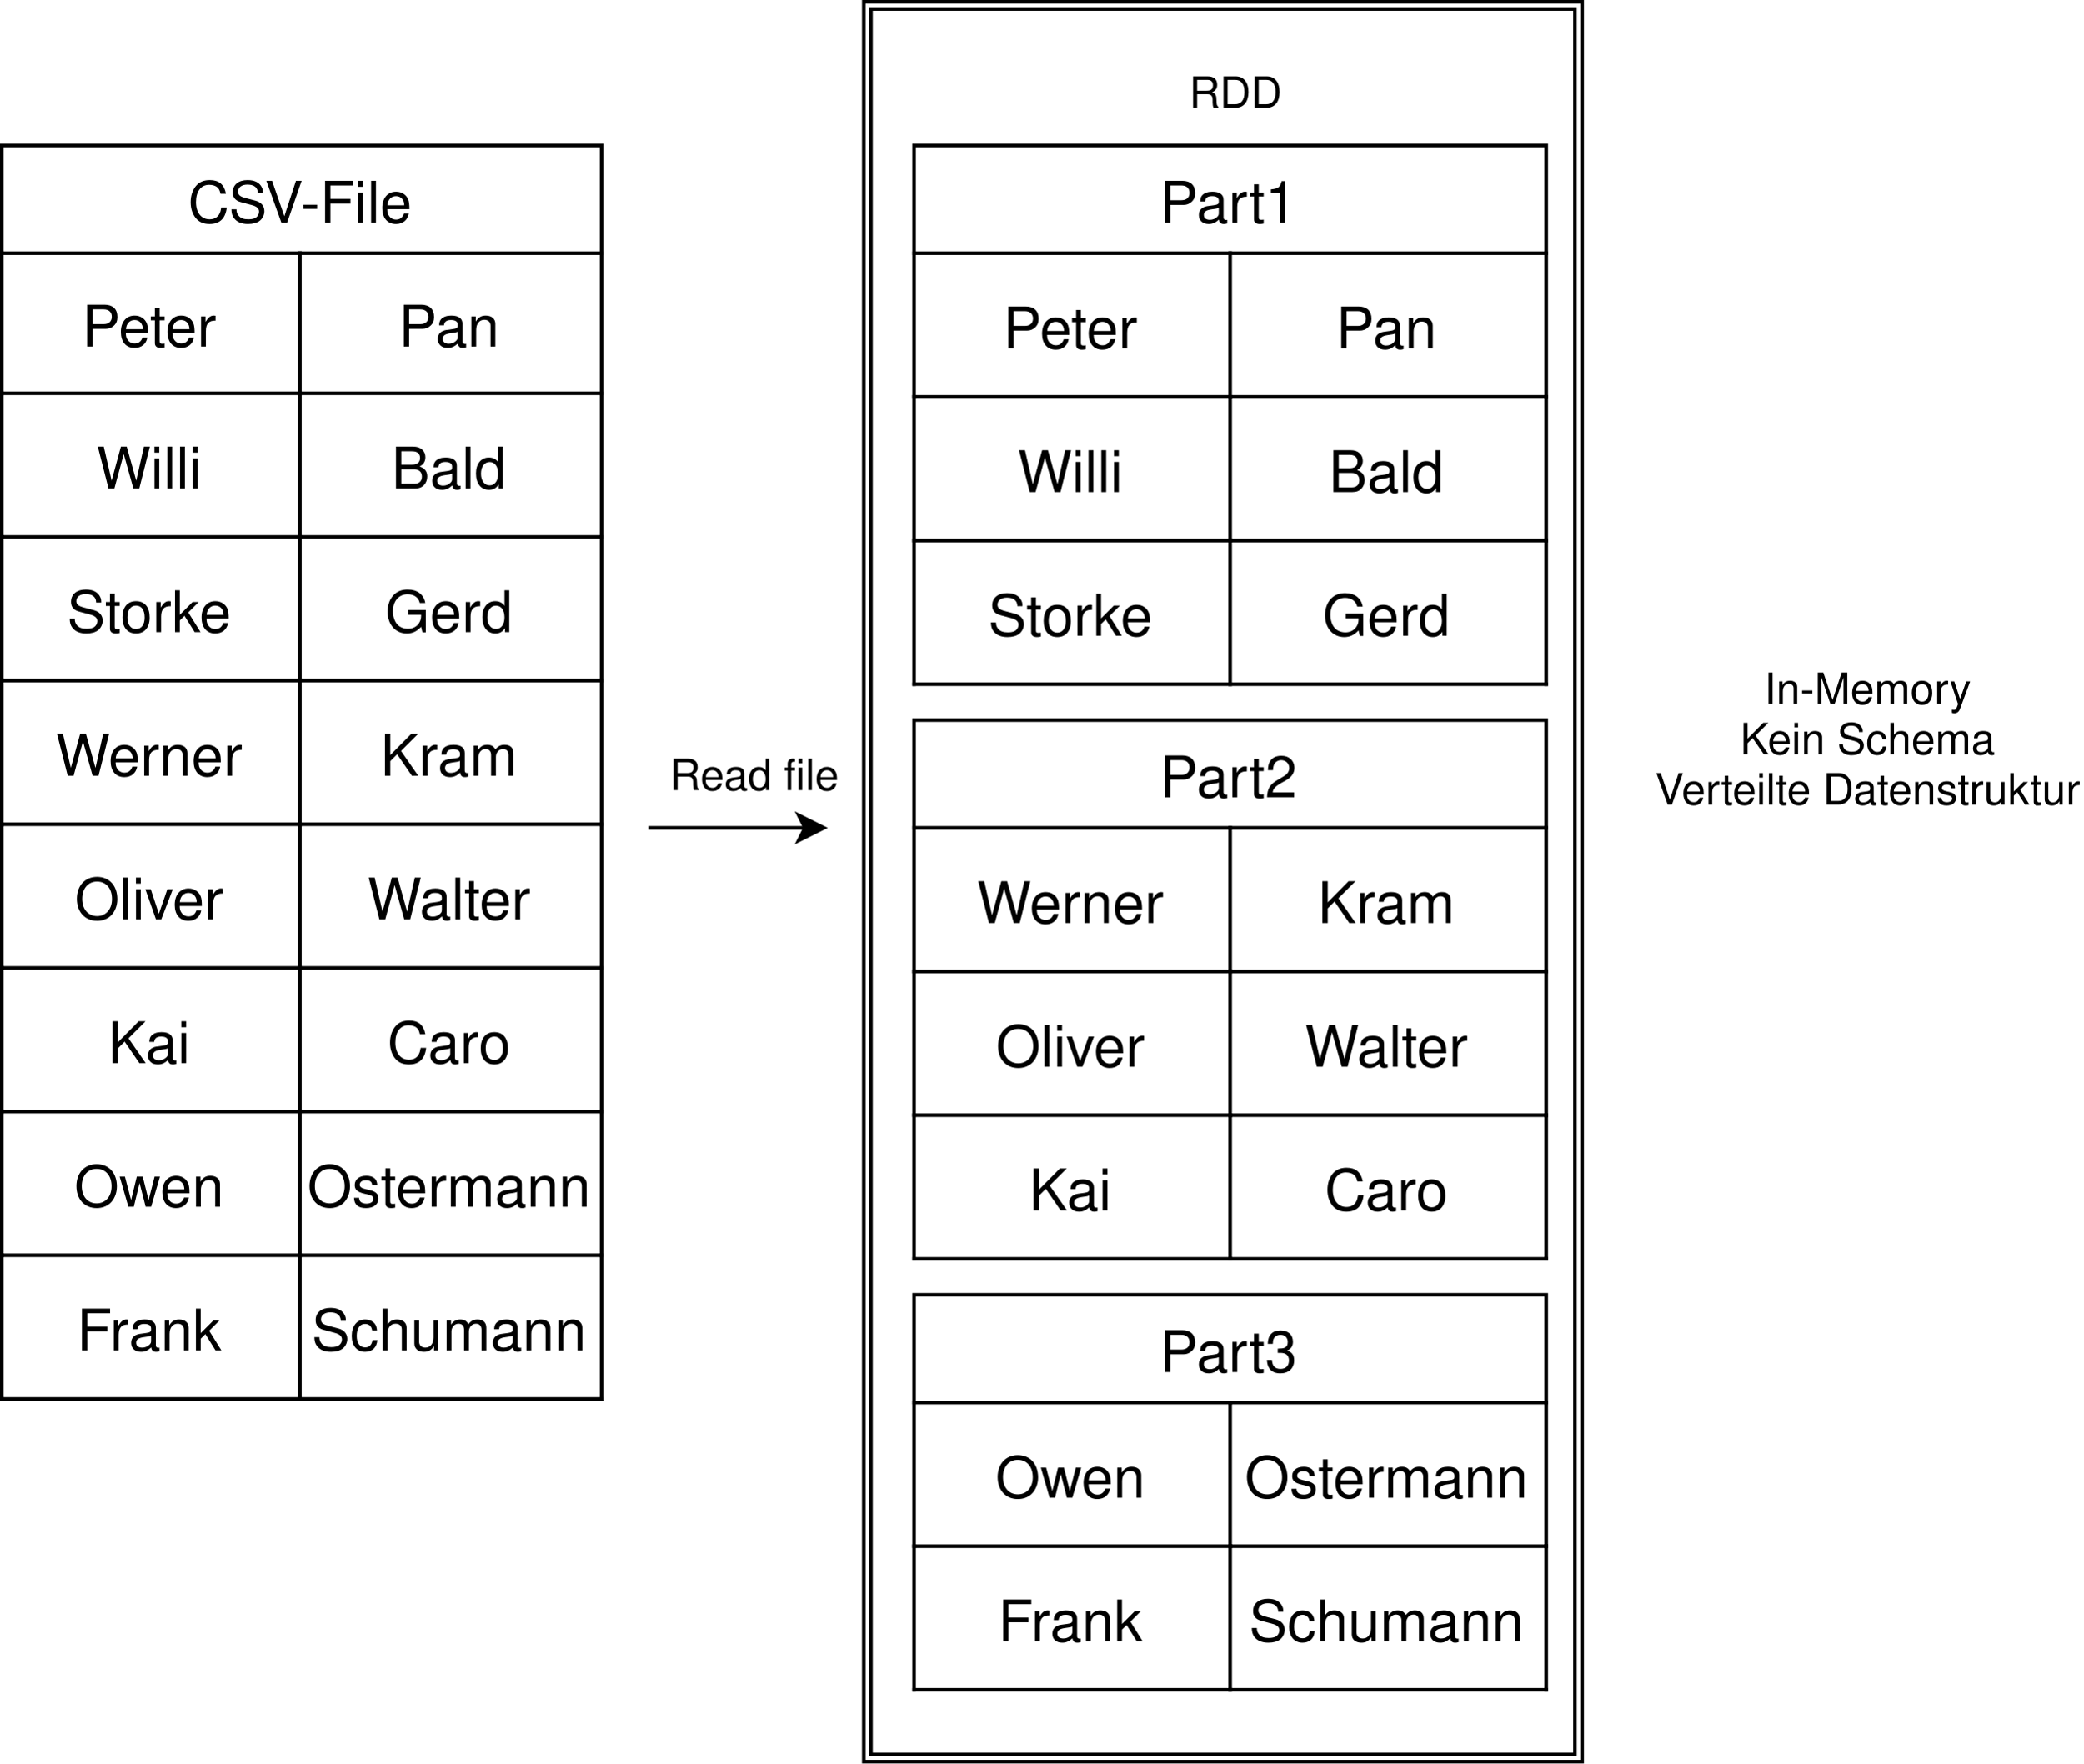
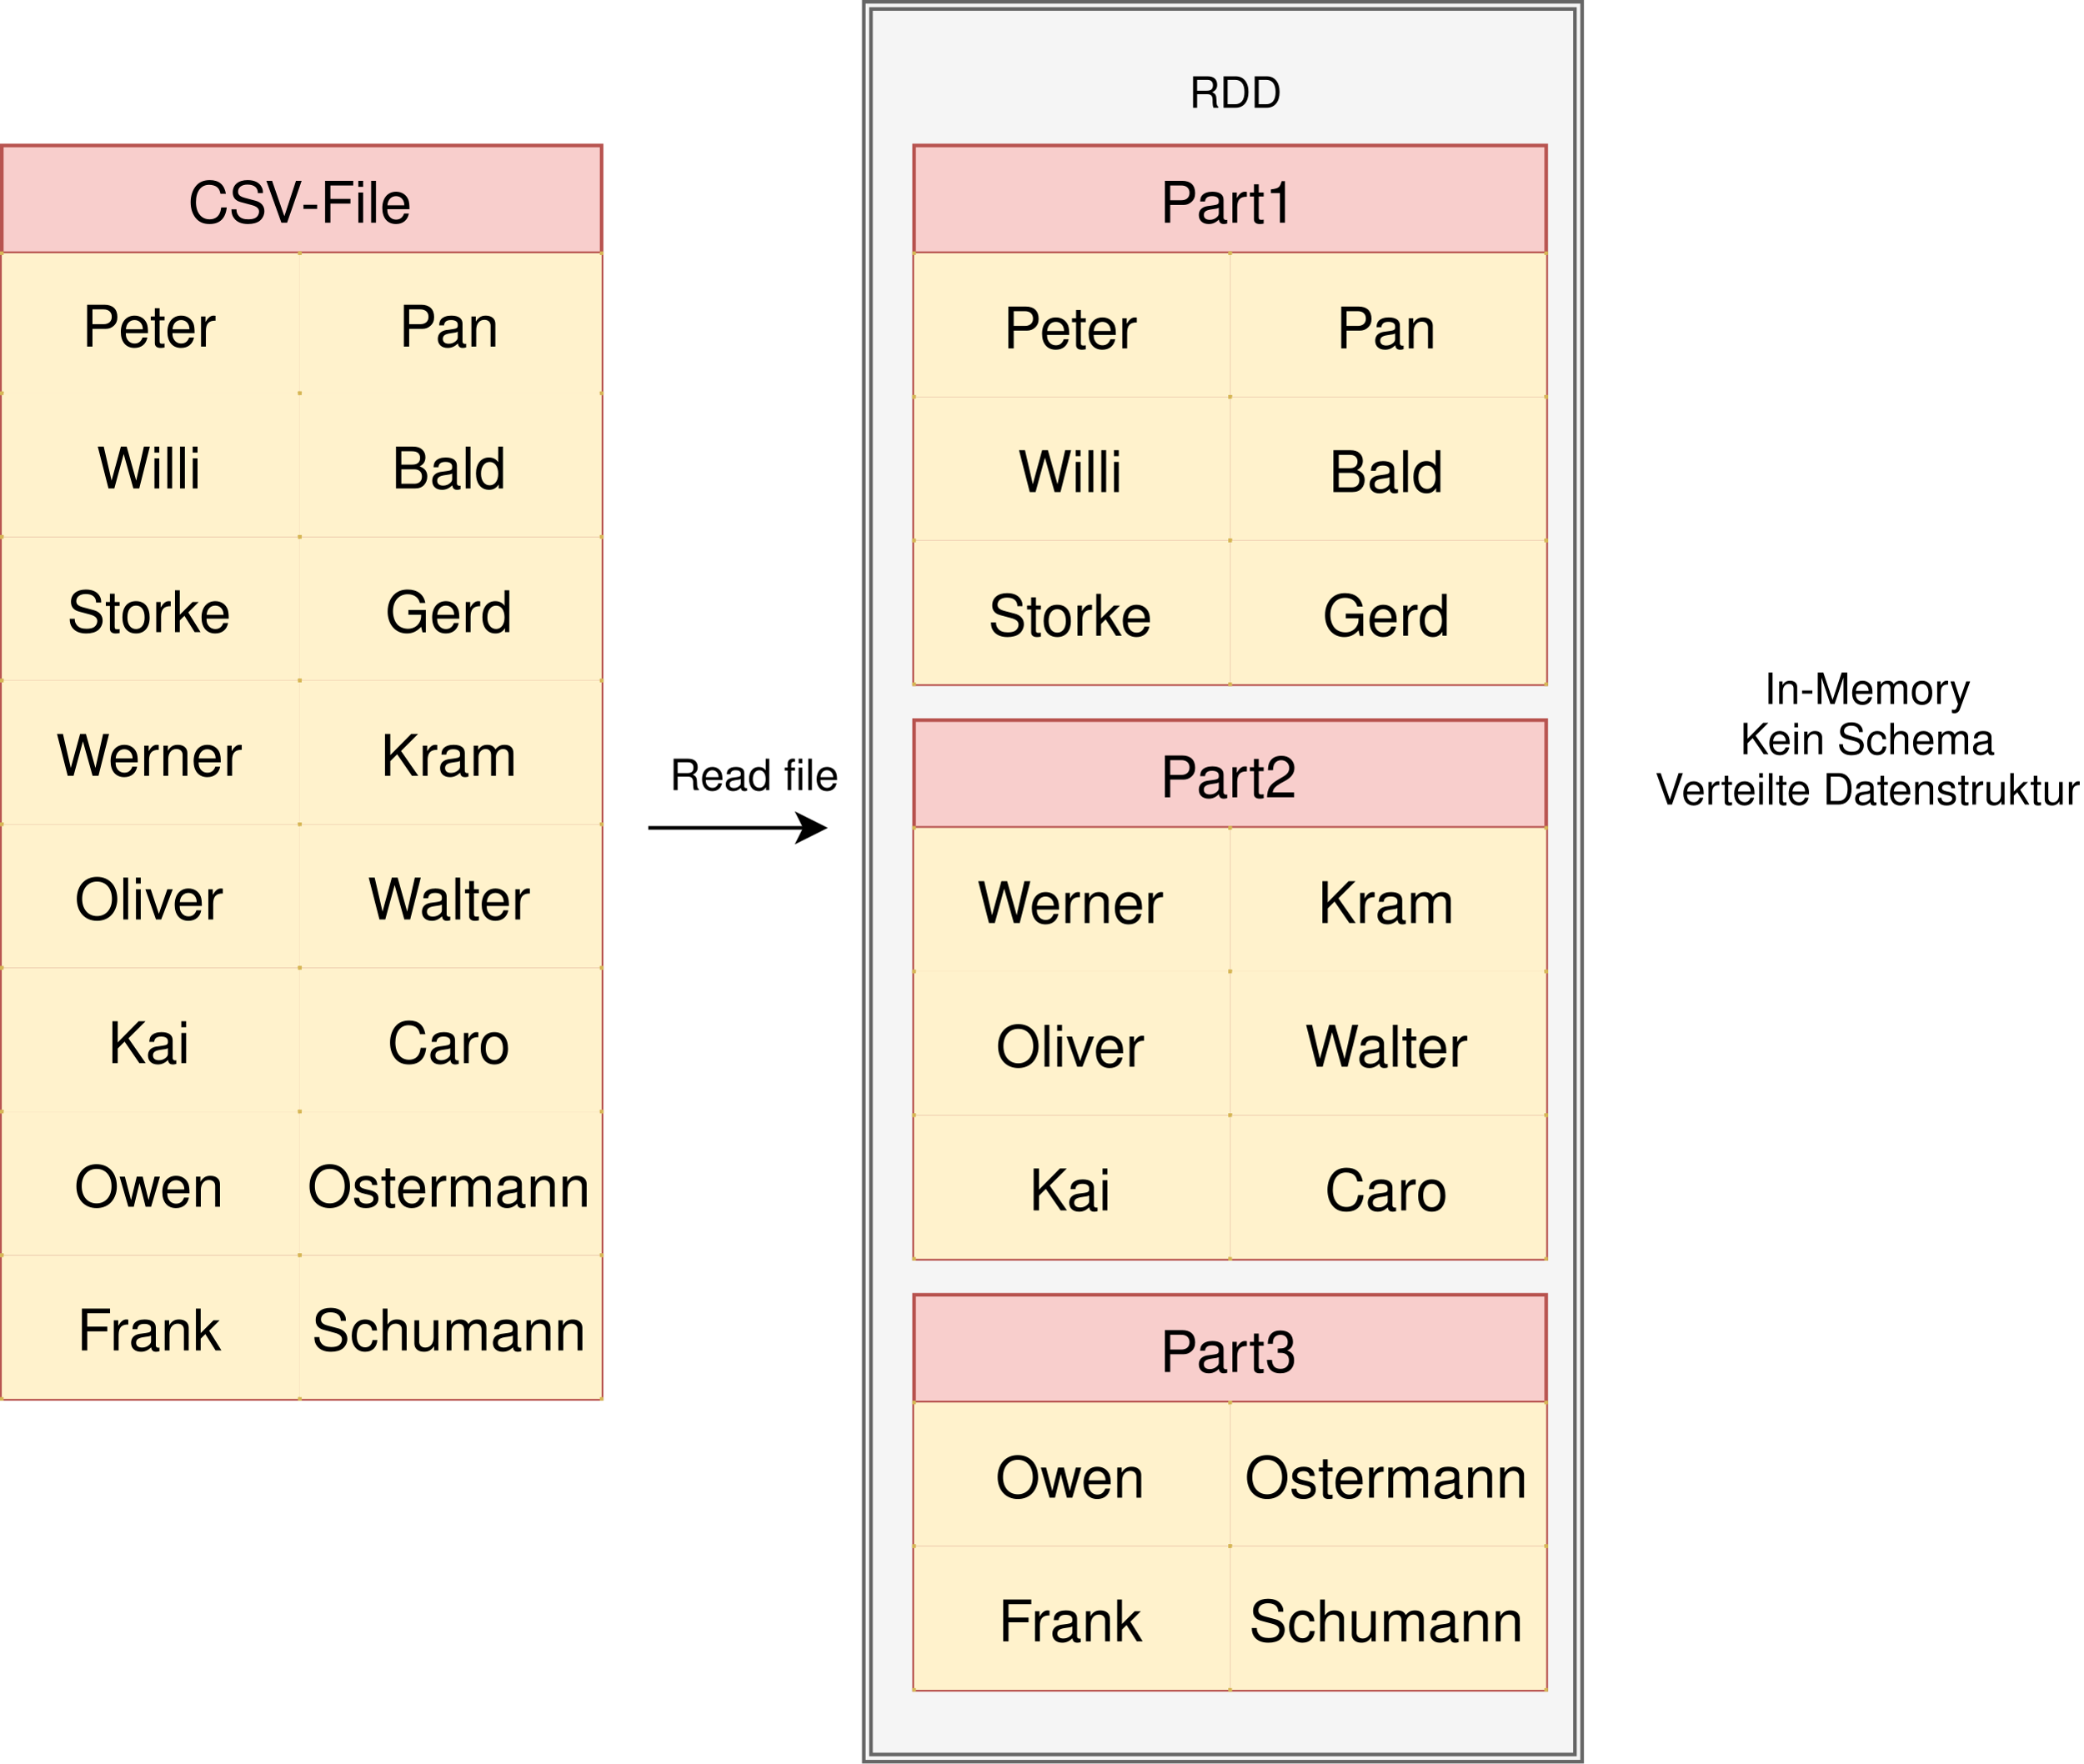
- <svg xmlns="http://www.w3.org/2000/svg" version="1.1" width="580px" height="491px" viewBox="-0.5 -0.5 580 491" content="&lt;mxfile host=&quot;pupil-a.bin-ich-tot.de&quot; modified=&quot;2023-09-08T16:28:42.628Z&quot; agent=&quot;Mozilla/5.0 (X11; Linux x86_64) AppleWebKit/537.36 (KHTML, like Gecko) Chrome/114.0.0.0 Safari/537.36&quot; version=&quot;21.1.6&quot; etag=&quot;kqNbU2of04SEZgEYY5vb&quot; type=&quot;embed&quot;&gt;&lt;diagram id=&quot;WVf_TN7A5TzZ4Coh2TMu&quot; name=&quot;Page-1&quot;&gt;7V1tc5s4EP41/tgbQPglH2sn6d30Ou0kN81n1ci2JgJ5hBw7/fUngTAmCwlJGeIgzWSmZhEL2mf3kbRoywgt4sMXgbebbzwibBR40WGELkdB4Pv+RP2jJY+5ZDz1csFa0Mg0KgW39DcxwqLZjkYkrTSUnDNJt1XhkicJWcqKDAvB99VmK86qd93iNQGC2yVmUHpHI7nJpbNgWsr/JnS9Ke7sTy7yMzEuGpuepBsc8f2JCF2N0EJwLvNf8WFBmDZeYZf8uuuGs8cHEySRrS4IDRQPmO1M78yTyceiu+oht/onOSid84jvfmVnfHUg+C6JiFbmqSOjighJDo0P5B+7qfyD8JhI8aiamAtQaCyzLw0beEa2OTFqeGGE2IC5Puoq+6t+mC43dN8HvV/c/vx0TVUHm6wgcdb9eSqxkMY3ke698jaJaUKEsc2SM4a3Kc2tlbXYUBb9ix/5ThaKiiOlTvB7suCM6+sjssI7puUrpdXcRYVNJzb2C3ua8KsxuT+ZQpOj8KIDkwftHS6z0I2Oj/mGC/pbG5gZW56aPzve05jhRAUejp6I5jwjGg9YmSYbIqi2suRb04KRlTQ/f3EpeWwOhLGDV4tsJPj2PyzWpGiyoowVt0l4oh1my2kiM8uN5+pPGX3h/TUejVWPF+rYL4/Vn24u5IIn6omVU2m1BKdyT9K3O0WDVxgvQG29oAsnQMAJfhCpIqfJE1Q/JMXsRrE5TtZZ/BlyxyUITeByZZgVy2h2Q6OIJPX4vM4HMjSJuHogOaj+m2EJ6mE5wWGGXgeDUVZa69XaMFN9S7BUsaMIPgXYHp+zHdwhhBsnDmzAzAU0p2iFnWLfQlvH2L9iguH4vke+L+akL/F92MU8awqc4E4ZjFpJAZM38f1zMLye759q6zjmZwDuOVZrLIf2Gwn/D8Bvoa1b8IulrSP8MyN83+uR8QO4sr6VXNw3r6sHTAInqZ2hUn4R5Cd4fyHCSspvQnvAlD92lH+elB/2SflwpXennMzOrE4eEsOmfLio+ypw7NC2gfKPk0lH8e9M8bM+8zg+XNx9Z/TBTo43MTBokvdrXpHeZbdwiFtC9BNH9OdA9EHQJ9F7NZM7bGe+3rMgYe/BjP0CC+7wtoTjkeP4s+D4Xl/KenBbxvc9sXNfRh4BAyd5mKb9nqo7xDhxoNvC9F4j0o7pe91t2SvTw0X8tcDJvZ1RP/y3sb4XAMBvl5udvUxv3TtZv81Ge5JEn3U9jDpaMpymdDmqr+kgEaiIebHa4KT745oCjkImCMOSPlTVP2PhH9opSuiCWbWY4biPvVCR8p1YEnNVaVKgCKEXFMlsxAGK3oRNzf53FX3+82Pzk3H4YxWdoHFYMW9d0cl0At3EH3cxANbsQHfzoJ7mQQ2T7GfKTur8oJvXV3AFZG/dSR4Tz8+DZp0Ogi20dT0Iwj0ptlaeNMF9qIIzKPRhVtux/lmw/rRX1r8AbmBv9UkeE8Nm/ZoSBGvrT5rwHjDtFyzvaP/caP+4f6wX3g/gKtveGhQTFQMnfrjMt7UKpRHvIRN/3WpPyBfYf1BpteP/ldNPXq2mBsANtf0MtUHDNqX3yKsFcKFtb+mPCYqBj7RwTW1r8U8j3gMeaRFcYTvePwve7zWzhuC+EovLgVCLjSUfPvBhbsXicqAmxIfM/DCp4pj/LJi/3+QagqkWWwuEUIu94x8+7OHOCWsLhJrwHjLr12fWXigbGlRmDU3aZtb8TvjVZdbea5xFZ5RZQzCzZm2NFrIgr4ZgXs3uGq0m0Ac82IYuuXam1N9rci10RVslMKEFubUQ5tasLtpqwnzI1A9n/TeXlwB9mX+Kp4qrQasGQMzoWmF7uSQaGSXQlqdLzD6bE7FCP/Odzr/nE/rVVVRNjqpYV1W+SdAJgcK58z/Jp28k5lqRom3k615+JVTFl6dCjcT4RP5T95sqfNXJS4WwHmd293IHU90fB45x8dWkAo6LPvGAc9sbPRUJvFXdB5c+jlVBDWLNJpyOrKoOy6+D5QxTfmMNXf0P&lt;/diagram&gt;&lt;/mxfile&gt;">
+ <svg xmlns="http://www.w3.org/2000/svg" version="1.1" width="580px" height="491px" viewBox="-0.5 -0.5 580 491" content="&lt;mxfile host=&quot;pupil-a.bin-ich-tot.de&quot; modified=&quot;2023-09-10T07:42:49.684Z&quot; agent=&quot;Mozilla/5.0 (X11; Linux x86_64) AppleWebKit/537.36 (KHTML, like Gecko) Chrome/114.0.0.0 Safari/537.36&quot; etag=&quot;umuzk3tuo8HLpajMXfsb&quot; version=&quot;21.1.6&quot; type=&quot;embed&quot;&gt;&lt;diagram id=&quot;WVf_TN7A5TzZ4Coh2TMu&quot; name=&quot;Page-1&quot;&gt;7V1tc5s4EP41/tgbQGA7Hxs7yd30OukkN81nBWRbExl5ZDl2+utPAvGWxQm0lDoWiWdiFhBon919pEUbRmi2PtwIvFl95RFhI8+JDiM0H3me60zH6o+WvKSSYOKkgqWgkTmoENzTHyQ700h3NCLbyoGScybppioMeRyTUFZkWAi+rx624Kx61Q1eEiC4DzGD0gcayVUqnXqTQv43octVdmV3fJHuWePsYNOT7QpHfF8SoasRmgnOZfptfZgRppWX6SU97/rI3vzGBIlloxN8A8UzZjvTO3Nn8iXrrrrJjf5KDqrNy4jvHpM9rtoQfBdHRDfmqK0FZWzGGRfJeWgR6F8t57EsydMfJd9KwZ9Iac84+VF7YD9M156JkORQEpl+3RC+JlK8qEPMXuQbHe8LiDzHyFYlePwLI8TGLJZ5W4Xm1BejvCOKdIEeZ/ffP11Tpapj+pQ4UaRSAxbSWDnSelR2KzGNiTBaDjljeLOlqd6TI1aURf/iF76TWUPZFtTq4zTwA8fgYK7jjmvwmoYkDLvRvptp2rh4DRjueALBQP5FB2B4zY060d2d9sHLFRf0h1Y9M1ouA5Ns7+ma4Vg5N45eiS55EswcoH8ar4igGhfJN+YIRhbSfH3kUvK12RBGD04t5pHgm/+wWJLskDJ8MY+1KW04jWWiueBSfZTSZ85fwShQPZ6pbbfYVh99uFCOGas7VuammyV4K/dkK2uMpcYomluFsQLU1Aq6MAIEjOAbkcqnjlmC6pqkmN0pxsDxMvFMQyC4AAE4VzR+HAdaP1ypYcGSYL6iUUTiGgdbLLzEwdqZQgIqEVfPJMXWbYaO1xidEhxT1A4N01ihtNatYab6FmOpXEhxyRZAnN9nM9R9iDqOB8yPxekMoTJofqcm0KC1jk2gxZBmiP49Rv9sFPxe9Pe7GI9NgBE8KIVRayLBuDE678Trt9BoH/1ft9ax608B6pdYTe4G0H8t/P+CDTRorVsbyKbWQ/g/sfDvOj3Gfw/Ox+8lF0/HZ+NnFgtyN7CKADJfL8F+Q4Q1BNAC9DMmgGAggNMkAL9PAoCzwAdlZPbkf3I3sIsA4Lzvi8DrAXSLCCAfaA4B/w8H/GmfGR8XTvxuGX22J+Lndm9XyHdrnr0+JJcYgLcr7I+HsH8KYd/z+gz7Ts2ID9uT53fsTPQ7MNM/w4IPsNsV8dEQ8U8i4vf6aNeBazxu98SeRR6Z1dsW8mFe93arrrDG8YC9ZXHfOQr4EPd7Xc/Za9yH8/xrgeMne5zfyme6ruMB3O/D1c6uuD882dUBCloCsAASR591jY/aChnebqnGqFqnUqPfVESiSuHPm24V1JSSZDJBGJb0mVQaf0PD37RRFNB502rxRL5uPmtiy3ciJOasQqWgIYTeaUgm/AMa+ilsatbbKyd032bqV6x8LuUvKPAriq8rf5mMoQG5QRdEWbMIfhgv/Y7xUvPB+BsFMHV20M0DMThhsqsCJveDduOlaacs2aC1rlkSLn2xqQamBeqHKkZnZQQwQT5wwElwwKRXDrgAZmBXHUzuB3ZxQE0VhFWVMC1gP2MSyGL+QAKnRgL5arVeWMCDc3O7qmEKT7CMBmAmwKZ6mDawnzMN1E0IhXyHCyxJzeX/E6if3FxNgcJAyb+Bkr3mC6T+RG7Og9Nzu8qTCkewjJHhhNymAqU2sJ8xIyM4PR9Y4CRYoNfsHIIrWiwrWcodwS4WQDAxY1nJUgvgz5kHYGJm4IGT4IF+E3QI5mlsKmJCP7ei/cN7P1ygYVURUwvYz5kD6rNz75Q2WZKdQ+Om2Tm3kzg8ZOd64WN02tk5BLNzVlWYITtzcwjm5uyrMGuB/RmTsj8k6E6UCHpN0Pm2l5z5dubnfJifs67krAX050wEcEZwN58DI5Dpy5Gq8JqIWhNkMaNLBfA8JBoZJdBKpiFmn82OtTKBxIQaVq41B8l3qzOsmjxXNueqvLOhk3AKx9X/xJ++kjXXDakgjlzdyy+EKjdzlMeRNS7Jv+tOUoWv2jlXCGvW2T3JHcyafxw4guztUxkcF33iAQe8d3pg4jmLuhdXfRytggrKmkU+HWlVbRbva0sjTPHWO3T1Pw==&lt;/diagram&gt;&lt;/mxfile&gt;">
  <defs>
    <clipPath id="mx-clip-0-70-83-39-0">
      <rect x="0" y="70" width="83" height="39" />
    </clipPath>
    <clipPath id="mx-clip-83-70-84-39-0">
      <rect x="83" y="70" width="84" height="39" />
    </clipPath>
    <clipPath id="mx-clip-0-109-83-40-0">
      <rect x="0" y="109" width="83" height="40" />
    </clipPath>
    <clipPath id="mx-clip-83-109-84-40-0">
      <rect x="83" y="109" width="84" height="40" />
    </clipPath>
    <clipPath id="mx-clip-0-149-83-40-0">
      <rect x="0" y="149" width="83" height="40" />
    </clipPath>
    <clipPath id="mx-clip-83-149-84-40-0">
      <rect x="83" y="149" width="84" height="40" />
    </clipPath>
    <clipPath id="mx-clip-0-189-83-40-0">
      <rect x="0" y="189" width="83" height="40" />
    </clipPath>
    <clipPath id="mx-clip-83-189-84-40-0">
      <rect x="83" y="189" width="84" height="40" />
    </clipPath>
    <clipPath id="mx-clip-0-229-83-40-0">
      <rect x="0" y="229" width="83" height="40" />
    </clipPath>
    <clipPath id="mx-clip-83-229-84-40-0">
      <rect x="83" y="229" width="84" height="40" />
    </clipPath>
    <clipPath id="mx-clip-0-269-83-40-0">
      <rect x="0" y="269" width="83" height="40" />
    </clipPath>
    <clipPath id="mx-clip-83-269-84-40-0">
      <rect x="83" y="269" width="84" height="40" />
    </clipPath>
    <clipPath id="mx-clip-0-309-83-40-0">
      <rect x="0" y="309" width="83" height="40" />
    </clipPath>
    <clipPath id="mx-clip-83-309-84-40-0">
      <rect x="83" y="309" width="84" height="40" />
    </clipPath>
    <clipPath id="mx-clip-0-349-83-40-0">
      <rect x="0" y="349" width="83" height="40" />
    </clipPath>
    <clipPath id="mx-clip-83-349-84-40-0">
      <rect x="83" y="349" width="84" height="40" />
    </clipPath>
    <clipPath id="mx-clip-254-70-88-40-0">
      <rect x="254" y="70" width="88" height="40" />
    </clipPath>
    <clipPath id="mx-clip-342-70-88-40-0">
      <rect x="342" y="70" width="88" height="40" />
    </clipPath>
    <clipPath id="mx-clip-254-110-88-40-0">
      <rect x="254" y="110" width="88" height="40" />
    </clipPath>
    <clipPath id="mx-clip-342-110-88-40-0">
      <rect x="342" y="110" width="88" height="40" />
    </clipPath>
    <clipPath id="mx-clip-254-150-88-40-0">
      <rect x="254" y="150" width="88" height="40" />
    </clipPath>
    <clipPath id="mx-clip-342-150-88-40-0">
      <rect x="342" y="150" width="88" height="40" />
    </clipPath>
    <clipPath id="mx-clip-254-230-88-40-0">
      <rect x="254" y="230" width="88" height="40" />
    </clipPath>
    <clipPath id="mx-clip-342-230-88-40-0">
      <rect x="342" y="230" width="88" height="40" />
    </clipPath>
    <clipPath id="mx-clip-254-270-88-40-0">
      <rect x="254" y="270" width="88" height="40" />
    </clipPath>
    <clipPath id="mx-clip-342-270-88-40-0">
      <rect x="342" y="270" width="88" height="40" />
    </clipPath>
    <clipPath id="mx-clip-254-310-88-40-0">
      <rect x="254" y="310" width="88" height="40" />
    </clipPath>
    <clipPath id="mx-clip-342-310-88-40-0">
      <rect x="342" y="310" width="88" height="40" />
    </clipPath>
    <clipPath id="mx-clip-254-390-88-40-0">
      <rect x="254" y="390" width="88" height="40" />
    </clipPath>
    <clipPath id="mx-clip-342-390-88-40-0">
      <rect x="342" y="390" width="88" height="40" />
    </clipPath>
    <clipPath id="mx-clip-254-430-88-40-0">
      <rect x="254" y="430" width="88" height="40" />
    </clipPath>
    <clipPath id="mx-clip-342-430-88-40-0">
      <rect x="342" y="430" width="88" height="40" />
    </clipPath>
  </defs>
  <g>
    <g id="cell-146">
-       <rect x="240" y="0" width="200" height="490" fill="rgb(255, 255, 255)" stroke="rgb(0, 0, 0)" pointer-events="all" />
-       <rect x="242" y="2" width="196" height="486" fill="rgb(255, 255, 255)" stroke="rgb(0, 0, 0)" pointer-events="all" />
+       <rect x="240" y="0" width="200" height="490" fill="#f5f5f5" stroke="#666666" pointer-events="all" />
+       <rect x="242" y="2" width="196" height="486" fill="#f5f5f5" stroke="#666666" pointer-events="all" />
    </g>
    <g id="cell-11">
-       <path d="M 0 70 L 0 40 L 167 40 L 167 70" fill="rgb(255, 255, 255)" stroke="rgb(0, 0, 0)" stroke-miterlimit="10" pointer-events="all" />
-       <path d="M 0 70 L 0 389 L 167 389 L 167 70" fill="none" stroke="rgb(0, 0, 0)" stroke-miterlimit="10" pointer-events="none" />
-       <path d="M 0 70 L 167 70" fill="none" stroke="rgb(0, 0, 0)" stroke-miterlimit="10" pointer-events="none" />
-       <path d="M 0 109 L 83 109 L 167 109" fill="none" stroke="rgb(0, 0, 0)" stroke-miterlimit="10" pointer-events="none" />
-       <path d="M 0 149 L 83 149 L 167 149" fill="none" stroke="rgb(0, 0, 0)" stroke-miterlimit="10" pointer-events="none" />
-       <path d="M 0 189 L 83 189 L 167 189" fill="none" stroke="rgb(0, 0, 0)" stroke-miterlimit="10" pointer-events="none" />
-       <path d="M 0 229 L 83 229 L 167 229" fill="none" stroke="rgb(0, 0, 0)" stroke-miterlimit="10" pointer-events="none" />
-       <path d="M 0 269 L 83 269 L 167 269" fill="none" stroke="rgb(0, 0, 0)" stroke-miterlimit="10" pointer-events="none" />
-       <path d="M 0 309 L 83 309 L 167 309" fill="none" stroke="rgb(0, 0, 0)" stroke-miterlimit="10" pointer-events="none" />
-       <path d="M 0 349 L 83 349 L 167 349" fill="none" stroke="rgb(0, 0, 0)" stroke-miterlimit="10" pointer-events="none" />
-       <path d="M 83 70 L 83 109 L 83 149 L 83 189 L 83 229 L 83 269 L 83 309 L 83 349 L 83 389" fill="none" stroke="rgb(0, 0, 0)" stroke-miterlimit="10" pointer-events="none" />
+       <path d="M 0 70 L 0 40 L 167 40 L 167 70" fill="#f8cecc" stroke="#b85450" stroke-miterlimit="10" pointer-events="all" />
+       <path d="M 0 70 L 0 389 L 167 389 L 167 70" fill="none" stroke="#b85450" stroke-miterlimit="10" pointer-events="none" />
+       <path d="M 0 70 L 167 70" fill="none" stroke="#b85450" stroke-miterlimit="10" pointer-events="none" />
+       <path d="M 0 109 L 83 109 L 167 109" fill="none" stroke="#b85450" stroke-miterlimit="10" pointer-events="none" />
+       <path d="M 0 149 L 83 149 L 167 149" fill="none" stroke="#b85450" stroke-miterlimit="10" pointer-events="none" />
+       <path d="M 0 189 L 83 189 L 167 189" fill="none" stroke="#b85450" stroke-miterlimit="10" pointer-events="none" />
+       <path d="M 0 229 L 83 229 L 167 229" fill="none" stroke="#b85450" stroke-miterlimit="10" pointer-events="none" />
+       <path d="M 0 269 L 83 269 L 167 269" fill="none" stroke="#b85450" stroke-miterlimit="10" pointer-events="none" />
+       <path d="M 0 309 L 83 309 L 167 309" fill="none" stroke="#b85450" stroke-miterlimit="10" pointer-events="none" />
+       <path d="M 0 349 L 83 349 L 167 349" fill="none" stroke="#b85450" stroke-miterlimit="10" pointer-events="none" />
+       <path d="M 83 70 L 83 109 L 83 149 L 83 189 L 83 229 L 83 269 L 83 309 L 83 349 L 83 389" fill="none" stroke="#b85450" stroke-miterlimit="10" pointer-events="none" />
      <g fill="rgb(0, 0, 0)" font-family="Helvetica" pointer-events="none" text-anchor="middle" font-size="16px">
        <text x="83" y="61.5">CSV-File</text>
      </g>
    </g>
    <g id="cell-13">
-       <path d="M 0 70 M 83 70 M 83 109 M 0 109" fill="none" stroke="rgb(0, 0, 0)" stroke-linecap="square" stroke-miterlimit="10" pointer-events="none" />
+       <rect x="0" y="70" width="83" height="39" fill="#fff2cc" stroke="none" pointer-events="none" />
+       <path d="M 0 70 M 83 70 M 83 109 M 0 109" fill="none" stroke="#d6b656" stroke-linecap="square" stroke-miterlimit="10" pointer-events="none" />
      <g fill="rgb(0, 0, 0)" font-family="Helvetica" pointer-events="none" clip-path="url(#mx-clip-0-70-83-39-0)" text-anchor="middle" font-size="16px">
        <text x="41" y="96">Peter</text>
      </g>
    </g>
    <g id="cell-14">
-       <path d="M 83 70 M 167 70 M 167 109 M 83 109" fill="none" stroke="rgb(0, 0, 0)" stroke-linecap="square" stroke-miterlimit="10" pointer-events="none" />
+       <rect x="83" y="70" width="84" height="39" fill="#fff2cc" stroke="none" pointer-events="none" />
+       <path d="M 83 70 M 167 70 M 167 109 M 83 109" fill="none" stroke="#d6b656" stroke-linecap="square" stroke-miterlimit="10" pointer-events="none" />
      <g fill="rgb(0, 0, 0)" font-family="Helvetica" pointer-events="none" clip-path="url(#mx-clip-83-70-84-39-0)" text-anchor="middle" font-size="16px">
        <text x="124.5" y="96">Pan</text>
      </g>
    </g>
    <g id="cell-17">
-       <path d="M 0 109 M 83 109 M 83 149 M 0 149" fill="none" stroke="rgb(0, 0, 0)" stroke-linecap="square" stroke-miterlimit="10" pointer-events="none" />
+       <rect x="0" y="109" width="83" height="40" fill="#fff2cc" stroke="none" pointer-events="none" />
+       <path d="M 0 109 M 83 109 M 83 149 M 0 149" fill="none" stroke="#d6b656" stroke-linecap="square" stroke-miterlimit="10" pointer-events="none" />
      <g fill="rgb(0, 0, 0)" font-family="Helvetica" pointer-events="none" clip-path="url(#mx-clip-0-109-83-40-0)" text-anchor="middle" font-size="16px">
        <text x="41" y="135.5">Willi</text>
      </g>
    </g>
    <g id="cell-18">
-       <path d="M 83 109 M 167 109 M 167 149 M 83 149" fill="none" stroke="rgb(0, 0, 0)" stroke-linecap="square" stroke-miterlimit="10" pointer-events="none" />
+       <rect x="83" y="109" width="84" height="40" fill="#fff2cc" stroke="none" pointer-events="none" />
+       <path d="M 83 109 M 167 109 M 167 149 M 83 149" fill="none" stroke="#d6b656" stroke-linecap="square" stroke-miterlimit="10" pointer-events="none" />
      <g fill="rgb(0, 0, 0)" font-family="Helvetica" pointer-events="none" clip-path="url(#mx-clip-83-109-84-40-0)" text-anchor="middle" font-size="16px">
        <text x="124.5" y="135.5">Bald</text>
      </g>
    </g>
    <g id="cell-21">
-       <path d="M 0 149 M 83 149 M 83 189 M 0 189" fill="none" stroke="rgb(0, 0, 0)" stroke-linecap="square" stroke-miterlimit="10" pointer-events="none" />
+       <rect x="0" y="149" width="83" height="40" fill="#fff2cc" stroke="none" pointer-events="none" />
+       <path d="M 0 149 M 83 149 M 83 189 M 0 189" fill="none" stroke="#d6b656" stroke-linecap="square" stroke-miterlimit="10" pointer-events="none" />
      <g fill="rgb(0, 0, 0)" font-family="Helvetica" pointer-events="none" clip-path="url(#mx-clip-0-149-83-40-0)" text-anchor="middle" font-size="16px">
        <text x="41" y="175.5">Storke</text>
      </g>
    </g>
    <g id="cell-22">
-       <path d="M 83 149 M 167 149 M 167 189 M 83 189" fill="none" stroke="rgb(0, 0, 0)" stroke-linecap="square" stroke-miterlimit="10" pointer-events="none" />
+       <rect x="83" y="149" width="84" height="40" fill="#fff2cc" stroke="none" pointer-events="none" />
+       <path d="M 83 149 M 167 149 M 167 189 M 83 189" fill="none" stroke="#d6b656" stroke-linecap="square" stroke-miterlimit="10" pointer-events="none" />
      <g fill="rgb(0, 0, 0)" font-family="Helvetica" pointer-events="none" clip-path="url(#mx-clip-83-149-84-40-0)" text-anchor="middle" font-size="16px">
        <text x="124.5" y="175.5">Gerd</text>
      </g>
    </g>
    <g id="cell-26">
-       <path d="M 0 189 M 83 189 M 83 229 M 0 229" fill="none" stroke="rgb(0, 0, 0)" stroke-linecap="square" stroke-miterlimit="10" pointer-events="none" />
+       <rect x="0" y="189" width="83" height="40" fill="#fff2cc" stroke="none" pointer-events="none" />
+       <path d="M 0 189 M 83 189 M 83 229 M 0 229" fill="none" stroke="#d6b656" stroke-linecap="square" stroke-miterlimit="10" pointer-events="none" />
      <g fill="rgb(0, 0, 0)" font-family="Helvetica" pointer-events="none" clip-path="url(#mx-clip-0-189-83-40-0)" text-anchor="middle" font-size="16px">
        <text x="41" y="215.5">Werner</text>
      </g>
    </g>
    <g id="cell-27">
-       <path d="M 83 189 M 167 189 M 167 229 M 83 229" fill="none" stroke="rgb(0, 0, 0)" stroke-linecap="square" stroke-miterlimit="10" pointer-events="none" />
+       <rect x="83" y="189" width="84" height="40" fill="#fff2cc" stroke="none" pointer-events="none" />
+       <path d="M 83 189 M 167 189 M 167 229 M 83 229" fill="none" stroke="#d6b656" stroke-linecap="square" stroke-miterlimit="10" pointer-events="none" />
      <g fill="rgb(0, 0, 0)" font-family="Helvetica" pointer-events="none" clip-path="url(#mx-clip-83-189-84-40-0)" text-anchor="middle" font-size="16px">
        <text x="124.5" y="215.5">Kram</text>
      </g>
    </g>
    <g id="cell-110">
-       <path d="M 0 229 M 83 229 M 83 269 M 0 269" fill="none" stroke="rgb(0, 0, 0)" stroke-linecap="square" stroke-miterlimit="10" pointer-events="none" />
+       <rect x="0" y="229" width="83" height="40" fill="#fff2cc" stroke="none" pointer-events="none" />
+       <path d="M 0 229 M 83 229 M 83 269 M 0 269" fill="none" stroke="#d6b656" stroke-linecap="square" stroke-miterlimit="10" pointer-events="none" />
      <g fill="rgb(0, 0, 0)" font-family="Helvetica" pointer-events="none" clip-path="url(#mx-clip-0-229-83-40-0)" text-anchor="middle" font-size="16px">
        <text x="41" y="255.5">Oliver</text>
      </g>
    </g>
    <g id="cell-111">
-       <path d="M 83 229 M 167 229 M 167 269 M 83 269" fill="none" stroke="rgb(0, 0, 0)" stroke-linecap="square" stroke-miterlimit="10" pointer-events="none" />
+       <rect x="83" y="229" width="84" height="40" fill="#fff2cc" stroke="none" pointer-events="none" />
+       <path d="M 83 229 M 167 229 M 167 269 M 83 269" fill="none" stroke="#d6b656" stroke-linecap="square" stroke-miterlimit="10" pointer-events="none" />
      <g fill="rgb(0, 0, 0)" font-family="Helvetica" pointer-events="none" clip-path="url(#mx-clip-83-229-84-40-0)" text-anchor="middle" font-size="16px">
        <text x="124.5" y="255.5">Walter</text>
      </g>
    </g>
    <g id="cell-107">
-       <path d="M 0 269 M 83 269 M 83 309 M 0 309" fill="none" stroke="rgb(0, 0, 0)" stroke-linecap="square" stroke-miterlimit="10" pointer-events="none" />
+       <rect x="0" y="269" width="83" height="40" fill="#fff2cc" stroke="none" pointer-events="none" />
+       <path d="M 0 269 M 83 269 M 83 309 M 0 309" fill="none" stroke="#d6b656" stroke-linecap="square" stroke-miterlimit="10" pointer-events="none" />
      <g fill="rgb(0, 0, 0)" font-family="Helvetica" pointer-events="none" clip-path="url(#mx-clip-0-269-83-40-0)" text-anchor="middle" font-size="16px">
        <text x="41" y="295.5">Kai</text>
      </g>
    </g>
    <g id="cell-108">
-       <path d="M 83 269 M 167 269 M 167 309 M 83 309" fill="none" stroke="rgb(0, 0, 0)" stroke-linecap="square" stroke-miterlimit="10" pointer-events="none" />
+       <rect x="83" y="269" width="84" height="40" fill="#fff2cc" stroke="none" pointer-events="none" />
+       <path d="M 83 269 M 167 269 M 167 309 M 83 309" fill="none" stroke="#d6b656" stroke-linecap="square" stroke-miterlimit="10" pointer-events="none" />
      <g fill="rgb(0, 0, 0)" font-family="Helvetica" pointer-events="none" clip-path="url(#mx-clip-83-269-84-40-0)" text-anchor="middle" font-size="16px">
        <text x="124.5" y="295.5">Caro</text>
      </g>
    </g>
    <g id="cell-104">
-       <path d="M 0 309 M 83 309 M 83 349 M 0 349" fill="none" stroke="rgb(0, 0, 0)" stroke-linecap="square" stroke-miterlimit="10" pointer-events="none" />
+       <rect x="0" y="309" width="83" height="40" fill="#fff2cc" stroke="none" pointer-events="none" />
+       <path d="M 0 309 M 83 309 M 83 349 M 0 349" fill="none" stroke="#d6b656" stroke-linecap="square" stroke-miterlimit="10" pointer-events="none" />
      <g fill="rgb(0, 0, 0)" font-family="Helvetica" pointer-events="none" clip-path="url(#mx-clip-0-309-83-40-0)" text-anchor="middle" font-size="16px">
        <text x="41" y="335.5">Owen</text>
      </g>
    </g>
    <g id="cell-105">
-       <path d="M 83 309 M 167 309 M 167 349 M 83 349" fill="none" stroke="rgb(0, 0, 0)" stroke-linecap="square" stroke-miterlimit="10" pointer-events="none" />
+       <rect x="83" y="309" width="84" height="40" fill="#fff2cc" stroke="none" pointer-events="none" />
+       <path d="M 83 309 M 167 309 M 167 349 M 83 349" fill="none" stroke="#d6b656" stroke-linecap="square" stroke-miterlimit="10" pointer-events="none" />
      <g fill="rgb(0, 0, 0)" font-family="Helvetica" pointer-events="none" clip-path="url(#mx-clip-83-309-84-40-0)" text-anchor="middle" font-size="16px">
        <text x="124.5" y="335.5">Ostermann</text>
      </g>
    </g>
    <g id="cell-101">
-       <path d="M 0 349 M 83 349 M 83 389 M 0 389" fill="none" stroke="rgb(0, 0, 0)" stroke-linecap="square" stroke-miterlimit="10" pointer-events="none" />
+       <rect x="0" y="349" width="83" height="40" fill="#fff2cc" stroke="none" pointer-events="none" />
+       <path d="M 0 349 M 83 349 M 83 389 M 0 389" fill="none" stroke="#d6b656" stroke-linecap="square" stroke-miterlimit="10" pointer-events="none" />
      <g fill="rgb(0, 0, 0)" font-family="Helvetica" pointer-events="none" clip-path="url(#mx-clip-0-349-83-40-0)" text-anchor="middle" font-size="16px">
        <text x="41" y="375.5">Frank</text>
      </g>
    </g>
    <g id="cell-102">
-       <path d="M 83 349 M 167 349 M 167 389 M 83 389" fill="none" stroke="rgb(0, 0, 0)" stroke-linecap="square" stroke-miterlimit="10" pointer-events="none" />
+       <rect x="83" y="349" width="84" height="40" fill="#fff2cc" stroke="none" pointer-events="none" />
+       <path d="M 83 349 M 167 349 M 167 389 M 83 389" fill="none" stroke="#d6b656" stroke-linecap="square" stroke-miterlimit="10" pointer-events="none" />
      <g fill="rgb(0, 0, 0)" font-family="Helvetica" pointer-events="none" clip-path="url(#mx-clip-83-349-84-40-0)" text-anchor="middle" font-size="16px">
        <text x="124.5" y="375.5">Schumann</text>
      </g>
    </g>
    <g id="cell-112">
      <path d="M 180 230 L 223.63 230" fill="none" stroke="rgb(0, 0, 0)" stroke-miterlimit="10" pointer-events="none" />
      <path d="M 228.88 230 L 221.88 233.5 L 223.63 230 L 221.88 226.5 Z" fill="rgb(0, 0, 0)" stroke="rgb(0, 0, 0)" stroke-miterlimit="10" pointer-events="none" />
    </g>
    <g id="cell-113">
-       <path d="M 254 70 L 254 40 L 430 40 L 430 70" fill="rgb(255, 255, 255)" stroke="rgb(0, 0, 0)" stroke-miterlimit="10" pointer-events="none" />
-       <path d="M 254 70 L 254 190 L 430 190 L 430 70" fill="none" stroke="rgb(0, 0, 0)" stroke-miterlimit="10" pointer-events="none" />
-       <path d="M 254 70 L 430 70" fill="none" stroke="rgb(0, 0, 0)" stroke-miterlimit="10" pointer-events="none" />
-       <path d="M 254 110 L 342 110 L 430 110" fill="none" stroke="rgb(0, 0, 0)" stroke-miterlimit="10" pointer-events="none" />
-       <path d="M 254 150 L 342 150 L 430 150" fill="none" stroke="rgb(0, 0, 0)" stroke-miterlimit="10" pointer-events="none" />
-       <path d="M 342 70 L 342 110 L 342 150 L 342 190" fill="none" stroke="rgb(0, 0, 0)" stroke-miterlimit="10" pointer-events="none" />
+       <path d="M 254 70 L 254 40 L 430 40 L 430 70" fill="#f8cecc" stroke="#b85450" stroke-miterlimit="10" pointer-events="none" />
+       <path d="M 254 70 L 254 190 L 430 190 L 430 70" fill="none" stroke="#b85450" stroke-miterlimit="10" pointer-events="none" />
+       <path d="M 254 70 L 430 70" fill="none" stroke="#b85450" stroke-miterlimit="10" pointer-events="none" />
+       <path d="M 254 110 L 342 110 L 430 110" fill="none" stroke="#b85450" stroke-miterlimit="10" pointer-events="none" />
+       <path d="M 254 150 L 342 150 L 430 150" fill="none" stroke="#b85450" stroke-miterlimit="10" pointer-events="none" />
+       <path d="M 342 70 L 342 110 L 342 150 L 342 190" fill="none" stroke="#b85450" stroke-miterlimit="10" pointer-events="none" />
      <g fill="rgb(0, 0, 0)" font-family="Helvetica" pointer-events="none" text-anchor="middle" font-size="16px">
        <text x="341.5" y="61.5">Part1</text>
      </g>
    </g>
    <g id="cell-115">
-       <path d="M 254 70 M 342 70 M 342 110 M 254 110" fill="none" stroke="rgb(0, 0, 0)" stroke-linecap="square" stroke-miterlimit="10" pointer-events="none" />
+       <rect x="254" y="70" width="88" height="40" fill="#fff2cc" stroke="none" pointer-events="none" />
+       <path d="M 254 70 M 342 70 M 342 110 M 254 110" fill="none" stroke="#d6b656" stroke-linecap="square" stroke-miterlimit="10" pointer-events="none" />
      <g fill="rgb(0, 0, 0)" font-family="Helvetica" pointer-events="none" clip-path="url(#mx-clip-254-70-88-40-0)" text-anchor="middle" font-size="16px">
        <text x="297.5" y="96.5">Peter</text>
      </g>
    </g>
    <g id="cell-116">
-       <path d="M 342 70 M 430 70 M 430 110 M 342 110" fill="none" stroke="rgb(0, 0, 0)" stroke-linecap="square" stroke-miterlimit="10" pointer-events="none" />
+       <rect x="342" y="70" width="88" height="40" fill="#fff2cc" stroke="none" pointer-events="none" />
+       <path d="M 342 70 M 430 70 M 430 110 M 342 110" fill="none" stroke="#d6b656" stroke-linecap="square" stroke-miterlimit="10" pointer-events="none" />
      <g fill="rgb(0, 0, 0)" font-family="Helvetica" pointer-events="none" clip-path="url(#mx-clip-342-70-88-40-0)" text-anchor="middle" font-size="16px">
        <text x="385.5" y="96.5">Pan</text>
      </g>
    </g>
    <g id="cell-119">
-       <path d="M 254 110 M 342 110 M 342 150 M 254 150" fill="none" stroke="rgb(0, 0, 0)" stroke-linecap="square" stroke-miterlimit="10" pointer-events="none" />
+       <rect x="254" y="110" width="88" height="40" fill="#fff2cc" stroke="none" pointer-events="none" />
+       <path d="M 254 110 M 342 110 M 342 150 M 254 150" fill="none" stroke="#d6b656" stroke-linecap="square" stroke-miterlimit="10" pointer-events="none" />
      <g fill="rgb(0, 0, 0)" font-family="Helvetica" pointer-events="none" clip-path="url(#mx-clip-254-110-88-40-0)" text-anchor="middle" font-size="16px">
        <text x="297.5" y="136.5">Willi</text>
      </g>
    </g>
    <g id="cell-120">
-       <path d="M 342 110 M 430 110 M 430 150 M 342 150" fill="none" stroke="rgb(0, 0, 0)" stroke-linecap="square" stroke-miterlimit="10" pointer-events="none" />
+       <rect x="342" y="110" width="88" height="40" fill="#fff2cc" stroke="none" pointer-events="none" />
+       <path d="M 342 110 M 430 110 M 430 150 M 342 150" fill="none" stroke="#d6b656" stroke-linecap="square" stroke-miterlimit="10" pointer-events="none" />
      <g fill="rgb(0, 0, 0)" font-family="Helvetica" pointer-events="none" clip-path="url(#mx-clip-342-110-88-40-0)" text-anchor="middle" font-size="16px">
        <text x="385.5" y="136.5">Bald</text>
      </g>
    </g>
    <g id="cell-123">
-       <path d="M 254 150 M 342 150 M 342 190 M 254 190" fill="none" stroke="rgb(0, 0, 0)" stroke-linecap="square" stroke-miterlimit="10" pointer-events="none" />
+       <rect x="254" y="150" width="88" height="40" fill="#fff2cc" stroke="none" pointer-events="none" />
+       <path d="M 254 150 M 342 150 M 342 190 M 254 190" fill="none" stroke="#d6b656" stroke-linecap="square" stroke-miterlimit="10" pointer-events="none" />
      <g fill="rgb(0, 0, 0)" font-family="Helvetica" pointer-events="none" clip-path="url(#mx-clip-254-150-88-40-0)" text-anchor="middle" font-size="16px">
        <text x="297.5" y="176.5">Storke</text>
      </g>
    </g>
    <g id="cell-124">
-       <path d="M 342 150 M 430 150 M 430 190 M 342 190" fill="none" stroke="rgb(0, 0, 0)" stroke-linecap="square" stroke-miterlimit="10" pointer-events="none" />
+       <rect x="342" y="150" width="88" height="40" fill="#fff2cc" stroke="none" pointer-events="none" />
+       <path d="M 342 150 M 430 150 M 430 190 M 342 190" fill="none" stroke="#d6b656" stroke-linecap="square" stroke-miterlimit="10" pointer-events="none" />
      <g fill="rgb(0, 0, 0)" font-family="Helvetica" pointer-events="none" clip-path="url(#mx-clip-342-150-88-40-0)" text-anchor="middle" font-size="16px">
        <text x="385.5" y="176.5">Gerd</text>
      </g>
    </g>
    <g id="cell-126">
-       <path d="M 254 230 L 254 200 L 430 200 L 430 230" fill="rgb(255, 255, 255)" stroke="rgb(0, 0, 0)" stroke-miterlimit="10" pointer-events="none" />
-       <path d="M 254 230 L 254 350 L 430 350 L 430 230" fill="none" stroke="rgb(0, 0, 0)" stroke-miterlimit="10" pointer-events="none" />
-       <path d="M 254 230 L 430 230" fill="none" stroke="rgb(0, 0, 0)" stroke-miterlimit="10" pointer-events="none" />
-       <path d="M 254 270 L 342 270 L 430 270" fill="none" stroke="rgb(0, 0, 0)" stroke-miterlimit="10" pointer-events="none" />
-       <path d="M 254 310 L 342 310 L 430 310" fill="none" stroke="rgb(0, 0, 0)" stroke-miterlimit="10" pointer-events="none" />
-       <path d="M 342 230 L 342 270 L 342 310 L 342 350" fill="none" stroke="rgb(0, 0, 0)" stroke-miterlimit="10" pointer-events="none" />
+       <path d="M 254 230 L 254 200 L 430 200 L 430 230" fill="#f8cecc" stroke="#b85450" stroke-miterlimit="10" pointer-events="none" />
+       <path d="M 254 230 L 254 350 L 430 350 L 430 230" fill="none" stroke="#b85450" stroke-miterlimit="10" pointer-events="none" />
+       <path d="M 254 230 L 430 230" fill="none" stroke="#b85450" stroke-miterlimit="10" pointer-events="none" />
+       <path d="M 254 270 L 342 270 L 430 270" fill="none" stroke="#b85450" stroke-miterlimit="10" pointer-events="none" />
+       <path d="M 254 310 L 342 310 L 430 310" fill="none" stroke="#b85450" stroke-miterlimit="10" pointer-events="none" />
+       <path d="M 342 230 L 342 270 L 342 310 L 342 350" fill="none" stroke="#b85450" stroke-miterlimit="10" pointer-events="none" />
      <g fill="rgb(0, 0, 0)" font-family="Helvetica" pointer-events="none" text-anchor="middle" font-size="16px">
        <text x="341.5" y="221.5">Part2</text>
      </g>
    </g>
    <g id="cell-128">
-       <path d="M 254 230 M 342 230 M 342 270 M 254 270" fill="none" stroke="rgb(0, 0, 0)" stroke-linecap="square" stroke-miterlimit="10" pointer-events="none" />
+       <rect x="254" y="230" width="88" height="40" fill="#fff2cc" stroke="none" pointer-events="none" />
+       <path d="M 254 230 M 342 230 M 342 270 M 254 270" fill="none" stroke="#d6b656" stroke-linecap="square" stroke-miterlimit="10" pointer-events="none" />
      <g fill="rgb(0, 0, 0)" font-family="Helvetica" pointer-events="none" clip-path="url(#mx-clip-254-230-88-40-0)" text-anchor="middle" font-size="16px">
        <text x="297.5" y="256.5">Werner</text>
      </g>
    </g>
    <g id="cell-129">
-       <path d="M 342 230 M 430 230 M 430 270 M 342 270" fill="none" stroke="rgb(0, 0, 0)" stroke-linecap="square" stroke-miterlimit="10" pointer-events="none" />
+       <rect x="342" y="230" width="88" height="40" fill="#fff2cc" stroke="none" pointer-events="none" />
+       <path d="M 342 230 M 430 230 M 430 270 M 342 270" fill="none" stroke="#d6b656" stroke-linecap="square" stroke-miterlimit="10" pointer-events="none" />
      <g fill="rgb(0, 0, 0)" font-family="Helvetica" pointer-events="none" clip-path="url(#mx-clip-342-230-88-40-0)" text-anchor="middle" font-size="16px">
        <text x="385.5" y="256.5">Kram</text>
      </g>
    </g>
    <g id="cell-131">
-       <path d="M 254 270 M 342 270 M 342 310 M 254 310" fill="none" stroke="rgb(0, 0, 0)" stroke-linecap="square" stroke-miterlimit="10" pointer-events="none" />
+       <rect x="254" y="270" width="88" height="40" fill="#fff2cc" stroke="none" pointer-events="none" />
+       <path d="M 254 270 M 342 270 M 342 310 M 254 310" fill="none" stroke="#d6b656" stroke-linecap="square" stroke-miterlimit="10" pointer-events="none" />
      <g fill="rgb(0, 0, 0)" font-family="Helvetica" pointer-events="none" clip-path="url(#mx-clip-254-270-88-40-0)" text-anchor="middle" font-size="16px">
        <text x="297.5" y="296.5">Oliver</text>
      </g>
    </g>
    <g id="cell-132">
-       <path d="M 342 270 M 430 270 M 430 310 M 342 310" fill="none" stroke="rgb(0, 0, 0)" stroke-linecap="square" stroke-miterlimit="10" pointer-events="none" />
+       <rect x="342" y="270" width="88" height="40" fill="#fff2cc" stroke="none" pointer-events="none" />
+       <path d="M 342 270 M 430 270 M 430 310 M 342 310" fill="none" stroke="#d6b656" stroke-linecap="square" stroke-miterlimit="10" pointer-events="none" />
      <g fill="rgb(0, 0, 0)" font-family="Helvetica" pointer-events="none" clip-path="url(#mx-clip-342-270-88-40-0)" text-anchor="middle" font-size="16px">
        <text x="385.5" y="296.5">Walter</text>
      </g>
    </g>
    <g id="cell-134">
-       <path d="M 254 310 M 342 310 M 342 350 M 254 350" fill="none" stroke="rgb(0, 0, 0)" stroke-linecap="square" stroke-miterlimit="10" pointer-events="none" />
+       <rect x="254" y="310" width="88" height="40" fill="#fff2cc" stroke="none" pointer-events="none" />
+       <path d="M 254 310 M 342 310 M 342 350 M 254 350" fill="none" stroke="#d6b656" stroke-linecap="square" stroke-miterlimit="10" pointer-events="none" />
      <g fill="rgb(0, 0, 0)" font-family="Helvetica" pointer-events="none" clip-path="url(#mx-clip-254-310-88-40-0)" text-anchor="middle" font-size="16px">
        <text x="297.5" y="336.5">Kai</text>
      </g>
    </g>
    <g id="cell-135">
-       <path d="M 342 310 M 430 310 M 430 350 M 342 350" fill="none" stroke="rgb(0, 0, 0)" stroke-linecap="square" stroke-miterlimit="10" pointer-events="none" />
+       <rect x="342" y="310" width="88" height="40" fill="#fff2cc" stroke="none" pointer-events="none" />
+       <path d="M 342 310 M 430 310 M 430 350 M 342 350" fill="none" stroke="#d6b656" stroke-linecap="square" stroke-miterlimit="10" pointer-events="none" />
      <g fill="rgb(0, 0, 0)" font-family="Helvetica" pointer-events="none" clip-path="url(#mx-clip-342-310-88-40-0)" text-anchor="middle" font-size="16px">
        <text x="385.5" y="336.5">Caro</text>
      </g>
    </g>
    <g id="cell-136">
-       <path d="M 254 390 L 254 360 L 430 360 L 430 390" fill="rgb(255, 255, 255)" stroke="rgb(0, 0, 0)" stroke-miterlimit="10" pointer-events="none" />
-       <path d="M 254 390 L 254 470 L 430 470 L 430 390" fill="none" stroke="rgb(0, 0, 0)" stroke-miterlimit="10" pointer-events="none" />
-       <path d="M 254 390 L 430 390" fill="none" stroke="rgb(0, 0, 0)" stroke-miterlimit="10" pointer-events="none" />
-       <path d="M 254 430 L 342 430 L 430 430" fill="none" stroke="rgb(0, 0, 0)" stroke-miterlimit="10" pointer-events="none" />
-       <path d="M 342 390 L 342 430 L 342 470" fill="none" stroke="rgb(0, 0, 0)" stroke-miterlimit="10" pointer-events="none" />
+       <path d="M 254 390 L 254 360 L 430 360 L 430 390" fill="#f8cecc" stroke="#b85450" stroke-miterlimit="10" pointer-events="none" />
+       <path d="M 254 390 L 254 470 L 430 470 L 430 390" fill="none" stroke="#b85450" stroke-miterlimit="10" pointer-events="none" />
+       <path d="M 254 390 L 430 390" fill="none" stroke="#b85450" stroke-miterlimit="10" pointer-events="none" />
+       <path d="M 254 430 L 342 430 L 430 430" fill="none" stroke="#b85450" stroke-miterlimit="10" pointer-events="none" />
+       <path d="M 342 390 L 342 430 L 342 470" fill="none" stroke="#b85450" stroke-miterlimit="10" pointer-events="none" />
      <g fill="rgb(0, 0, 0)" font-family="Helvetica" pointer-events="none" text-anchor="middle" font-size="16px">
        <text x="341.5" y="381.5">Part3</text>
      </g>
    </g>
    <g id="cell-138">
-       <path d="M 254 390 M 342 390 M 342 430 M 254 430" fill="none" stroke="rgb(0, 0, 0)" stroke-linecap="square" stroke-miterlimit="10" pointer-events="none" />
+       <rect x="254" y="390" width="88" height="40" fill="#fff2cc" stroke="none" pointer-events="none" />
+       <path d="M 254 390 M 342 390 M 342 430 M 254 430" fill="none" stroke="#d6b656" stroke-linecap="square" stroke-miterlimit="10" pointer-events="none" />
      <g fill="rgb(0, 0, 0)" font-family="Helvetica" pointer-events="none" clip-path="url(#mx-clip-254-390-88-40-0)" text-anchor="middle" font-size="16px">
        <text x="297.5" y="416.5">Owen</text>
      </g>
    </g>
    <g id="cell-139">
-       <path d="M 342 390 M 430 390 M 430 430 M 342 430" fill="none" stroke="rgb(0, 0, 0)" stroke-linecap="square" stroke-miterlimit="10" pointer-events="none" />
+       <rect x="342" y="390" width="88" height="40" fill="#fff2cc" stroke="none" pointer-events="none" />
+       <path d="M 342 390 M 430 390 M 430 430 M 342 430" fill="none" stroke="#d6b656" stroke-linecap="square" stroke-miterlimit="10" pointer-events="none" />
      <g fill="rgb(0, 0, 0)" font-family="Helvetica" pointer-events="none" clip-path="url(#mx-clip-342-390-88-40-0)" text-anchor="middle" font-size="16px">
        <text x="385.5" y="416.5">Ostermann</text>
      </g>
    </g>
    <g id="cell-141">
-       <path d="M 254 430 M 342 430 M 342 470 M 254 470" fill="none" stroke="rgb(0, 0, 0)" stroke-linecap="square" stroke-miterlimit="10" pointer-events="none" />
+       <rect x="254" y="430" width="88" height="40" fill="#fff2cc" stroke="none" pointer-events="none" />
+       <path d="M 254 430 M 342 430 M 342 470 M 254 470" fill="none" stroke="#d6b656" stroke-linecap="square" stroke-miterlimit="10" pointer-events="none" />
      <g fill="rgb(0, 0, 0)" font-family="Helvetica" pointer-events="none" clip-path="url(#mx-clip-254-430-88-40-0)" text-anchor="middle" font-size="16px">
        <text x="297.5" y="456.5">Frank</text>
      </g>
    </g>
    <g id="cell-142">
-       <path d="M 342 430 M 430 430 M 430 470 M 342 470" fill="none" stroke="rgb(0, 0, 0)" stroke-linecap="square" stroke-miterlimit="10" pointer-events="none" />
+       <rect x="342" y="430" width="88" height="40" fill="#fff2cc" stroke="none" pointer-events="none" />
+       <path d="M 342 430 M 430 430 M 430 470 M 342 470" fill="none" stroke="#d6b656" stroke-linecap="square" stroke-miterlimit="10" pointer-events="none" />
      <g fill="rgb(0, 0, 0)" font-family="Helvetica" pointer-events="none" clip-path="url(#mx-clip-342-430-88-40-0)" text-anchor="middle" font-size="16px">
        <text x="385.5" y="456.5">Schumann</text>
      </g>
    </g>
    <g id="cell-147">
      <g fill="rgb(0, 0, 0)" font-family="Helvetica" pointer-events="none" text-anchor="middle" font-size="12px">
        <text x="343.5" y="29.5">RDD</text>
      </g>
    </g>
    <g id="cell-148">
      <g fill="rgb(0, 0, 0)" font-family="Helvetica" pointer-events="none" text-anchor="middle" font-size="12px">
        <text x="519.5" y="195.5">In-Memory</text>
        <text x="519.5" y="209.5">Kein Schema</text>
        <text x="519.5" y="223.5">Verteilte Datenstruktur</text>
      </g>
    </g>
    <g id="cell-149">
      <g fill="rgb(0, 0, 0)" font-family="Helvetica" pointer-events="none" text-anchor="middle" font-size="12px">
        <text x="209.5" y="219.5">Read file</text>
      </g>
    </g>
  </g>
</svg>
